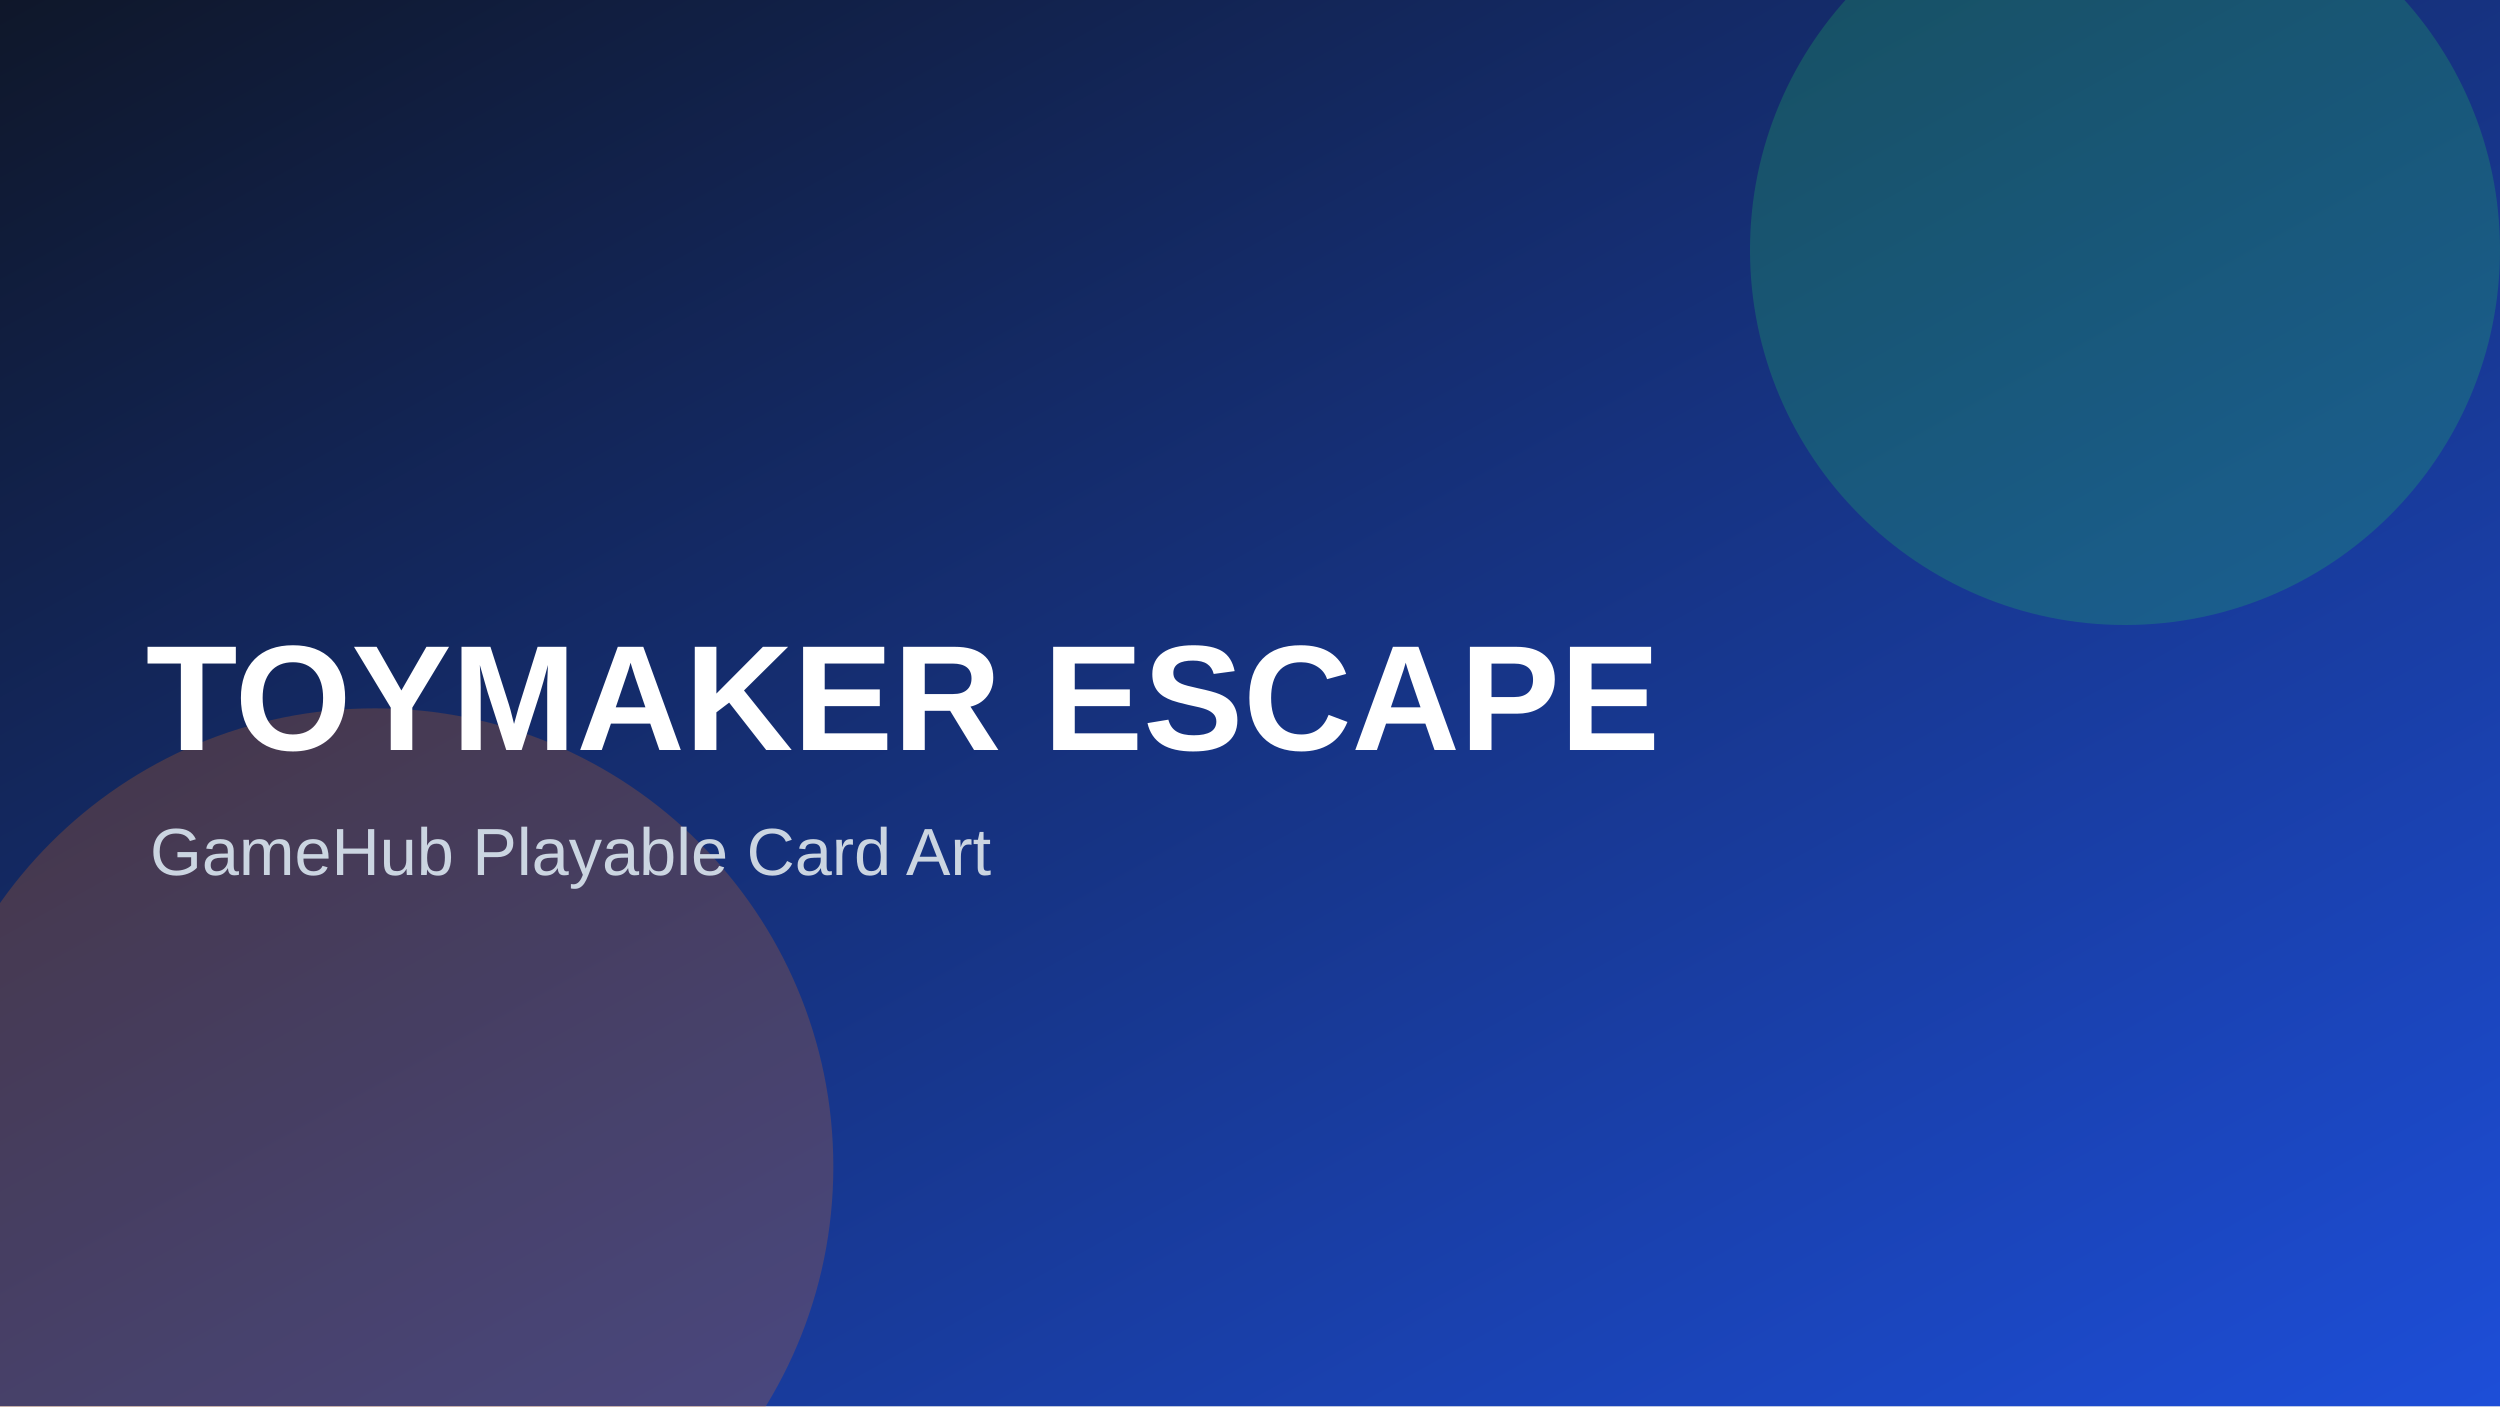
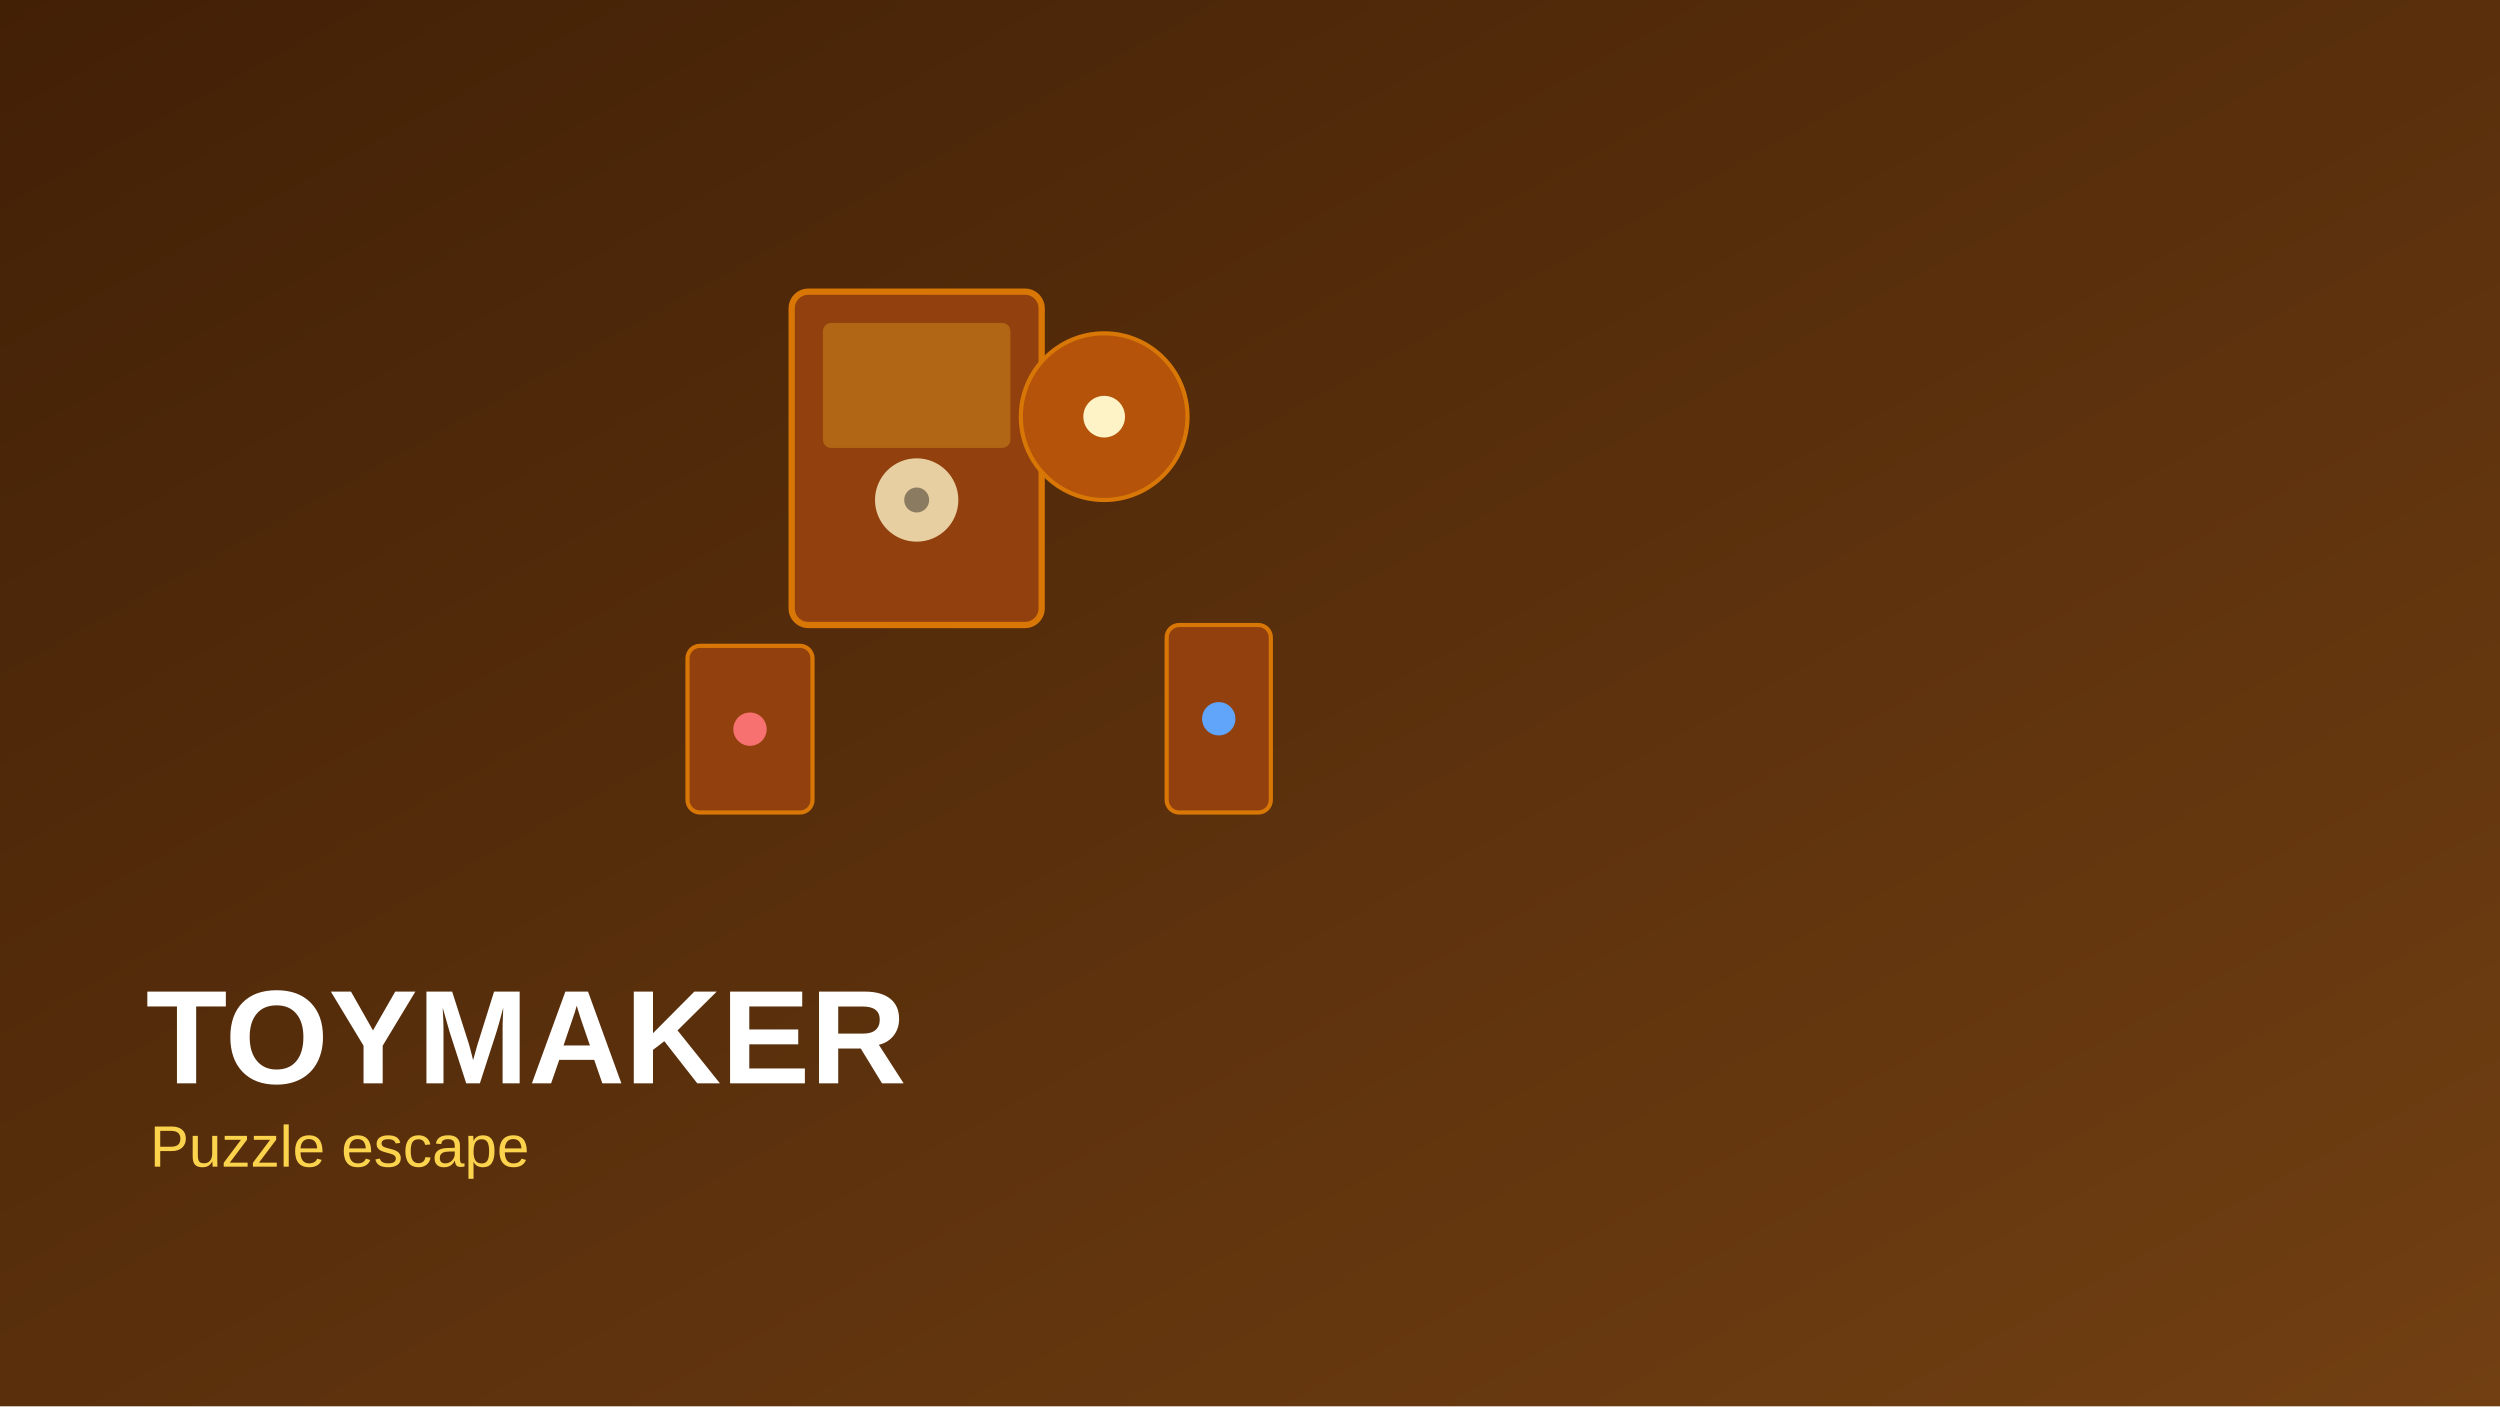
<svg xmlns="http://www.w3.org/2000/svg" viewBox="0 0 1200 675">
  <defs>
    <linearGradient id="g" x1="0" y1="0" x2="1" y2="1">
-       <stop offset="0%" stop-color="#0f172a" />
-       <stop offset="100%" stop-color="#1d4ed8" />
+       <stop offset="0%" stop-color="#422006" />
+       <stop offset="100%" stop-color="#713f12" />
    </linearGradient>
  </defs>
  <rect width="1200" height="675" fill="url(#g)" />
-   <circle cx="1020" cy="120" r="180" fill="rgba(34,197,94,0.25)" />
-   <circle cx="180" cy="560" r="220" fill="rgba(249,115,22,0.22)" />
-   <text x="70" y="360" fill="#ffffff" font-family="Segoe UI, Arial, sans-serif" font-size="72" font-weight="700">TOYMAKER ESCAPE</text>
-   <text x="72" y="420" fill="#cbd5e1" font-family="Segoe UI, Arial, sans-serif" font-size="32">GameHub Playable Card Art</text>
+   <rect x="380" y="140" width="120" height="160" rx="8" fill="#92400e" stroke="#d97706" stroke-width="3" />
+   <rect x="395" y="155" width="90" height="60" rx="4" fill="#fbbf24" opacity="0.3" />
+   <circle cx="440" cy="240" r="20" fill="#fef3c7" opacity="0.8" />
+   <circle cx="440" cy="240" r="6" fill="#000" opacity="0.4" />
+   <circle cx="530" cy="200" r="40" fill="#b45309" stroke="#d97706" stroke-width="2" />
+   <circle cx="530" cy="200" r="10" fill="#fef3c7" />
+   <rect x="330" y="310" width="60" height="80" rx="6" fill="#92400e" stroke="#d97706" stroke-width="2" />
+   <rect x="560" y="300" width="50" height="90" rx="6" fill="#92400e" stroke="#d97706" stroke-width="2" />
+   <circle cx="360" cy="350" r="8" fill="#f87171" />
+   <circle cx="585" cy="345" r="8" fill="#60a5fa" />
+   <text x="70" y="520" fill="#ffffff" font-family="Segoe UI, Arial, sans-serif" font-size="64" font-weight="700">TOYMAKER</text>
+   <text x="72" y="560" fill="#fcd34d" font-family="Segoe UI, Arial, sans-serif" font-size="28">Puzzle escape</text>
</svg>
